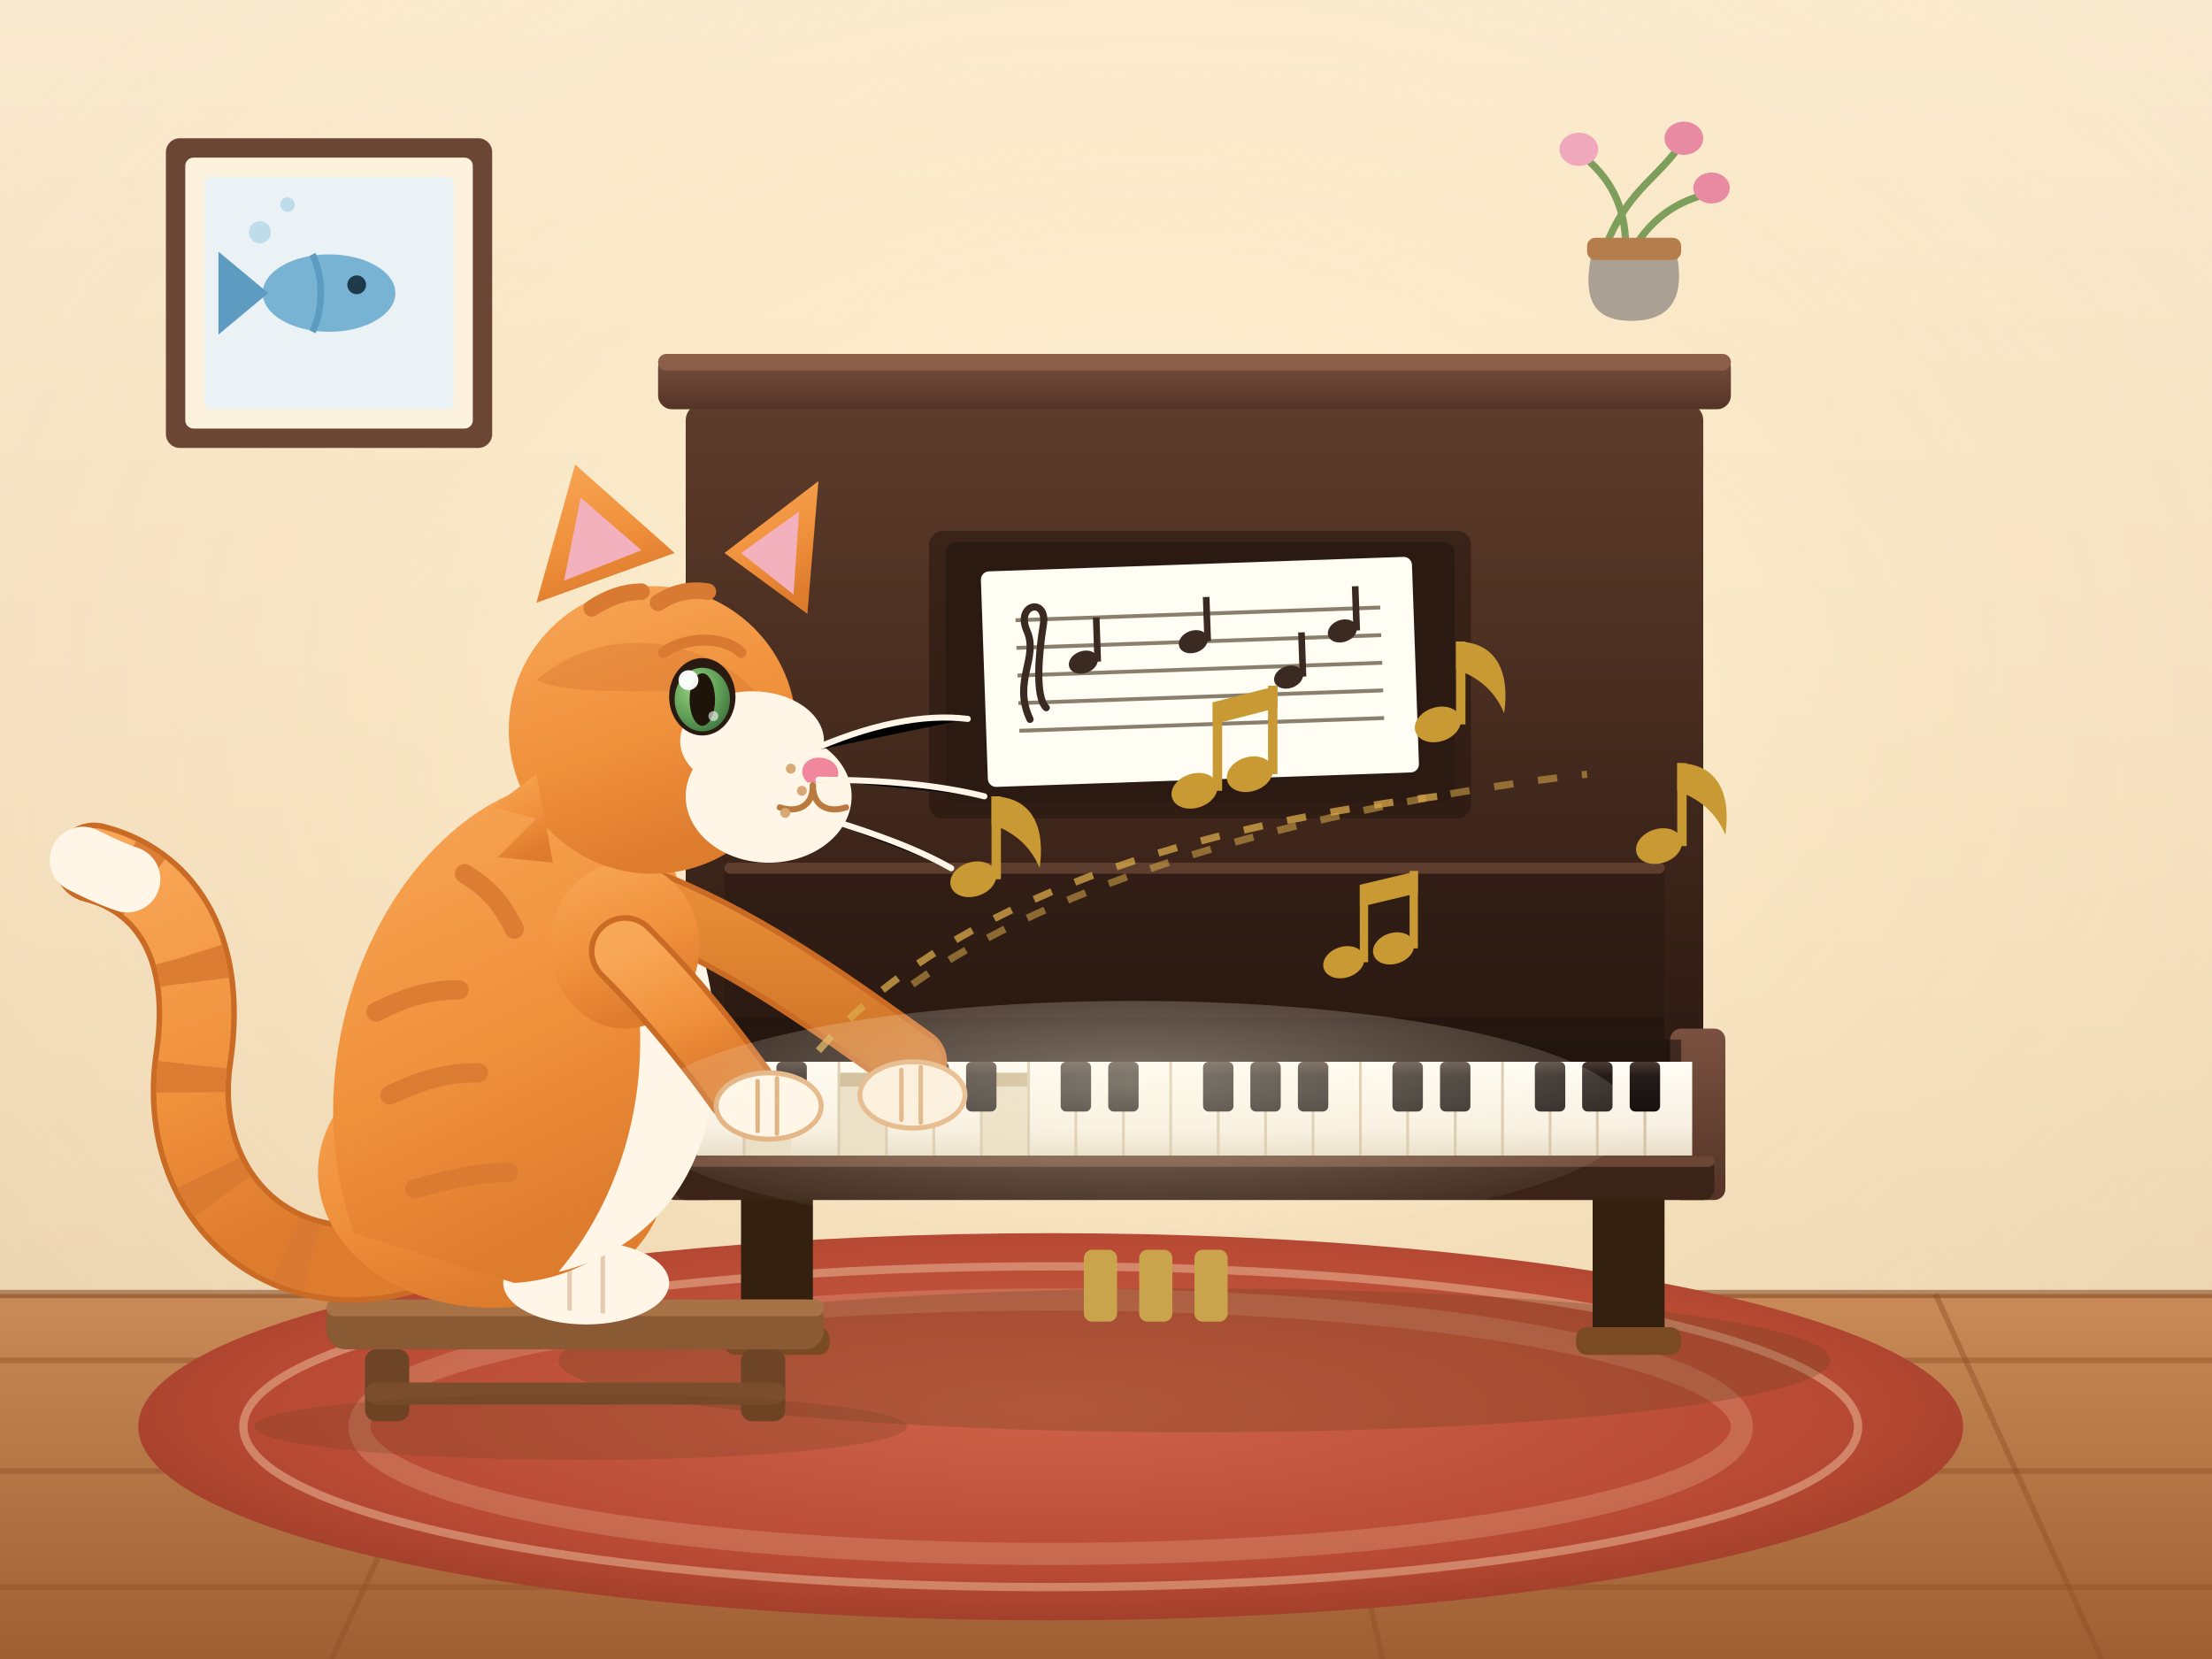
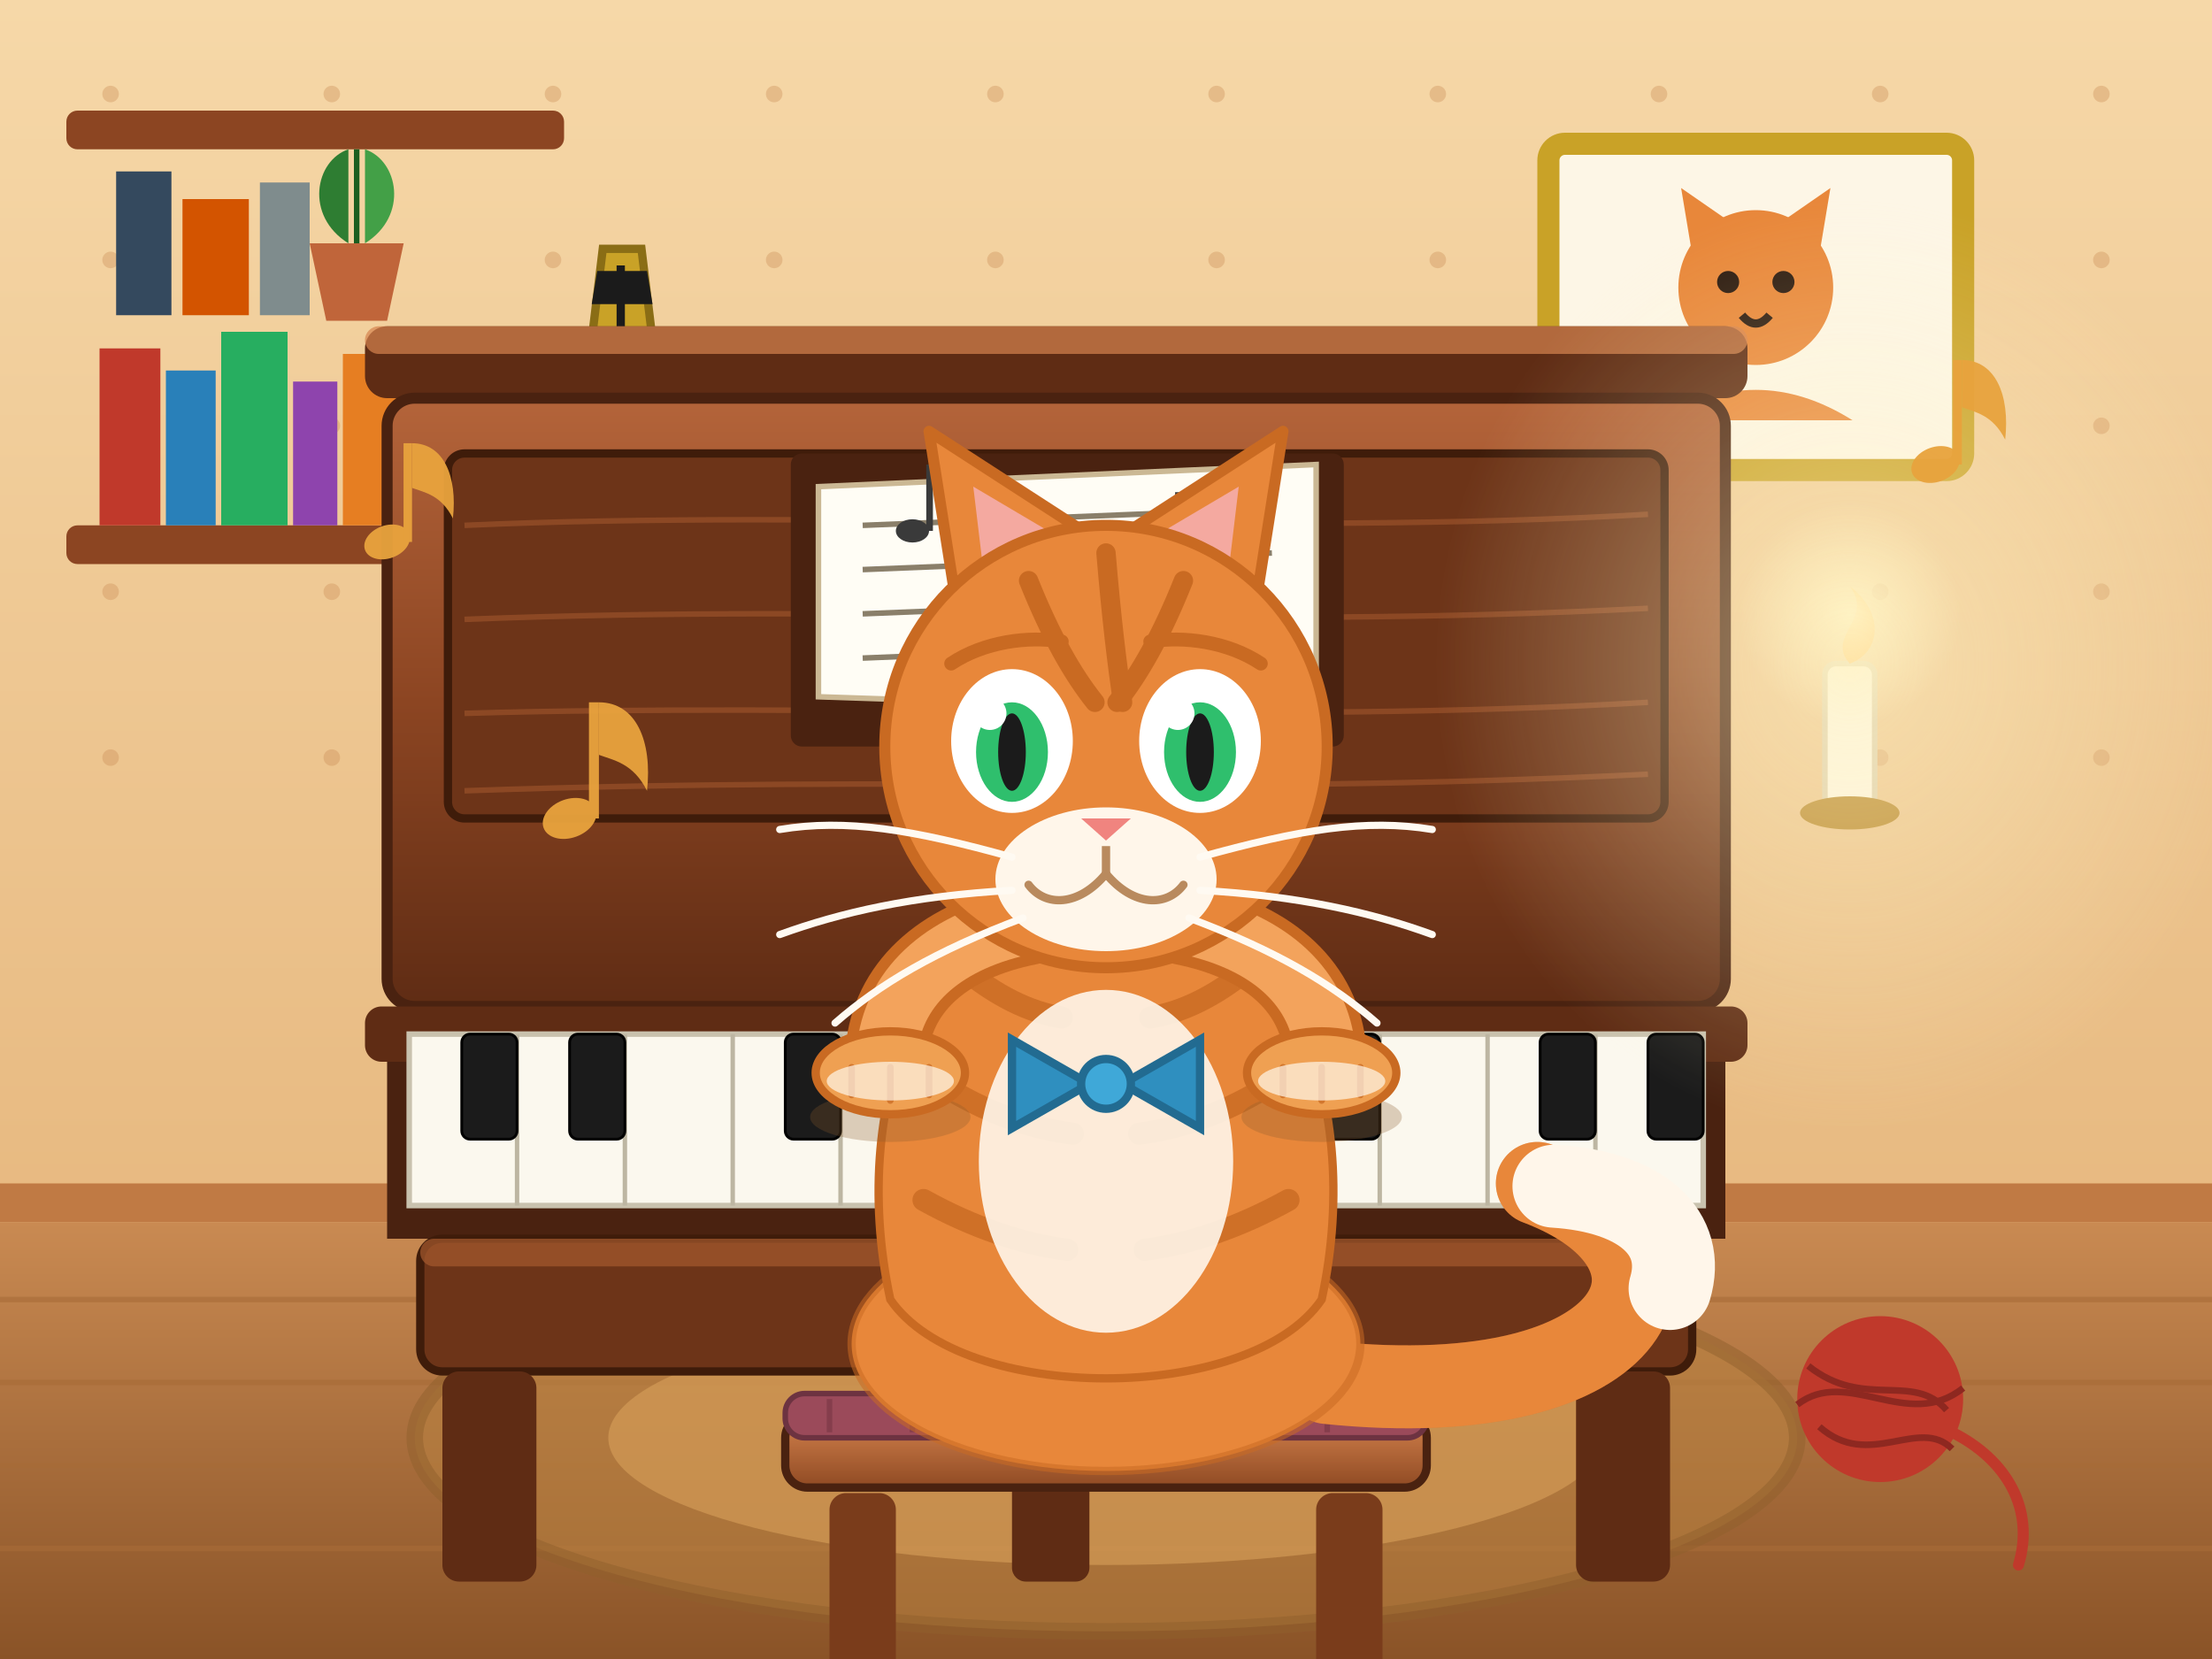
- <svg xmlns="http://www.w3.org/2000/svg" viewBox="0 0 800 600" width="100%" height="100%" role="img" aria-label="A ginger tabby cat playing an upright piano">
+ <svg xmlns="http://www.w3.org/2000/svg" viewBox="0 0 800 600" width="800" height="600" role="img" aria-label="A ginger tabby cat sitting on a bench with both paws on the keys of an upright piano">
  <defs>
-     <linearGradient id="wall" x1="0" y1="0" x2="0" y2="1">
-       <stop offset="0" stop-color="#F9E9CE" />
-       <stop offset="0.55" stop-color="#F2DCBB" />
-       <stop offset="1" stop-color="#E8CFA8" />
-     </linearGradient>
-     <radialGradient id="glow" cx="52%" cy="42%" r="62%">
-       <stop offset="0" stop-color="#FFF6DE" stop-opacity="0.95" />
-       <stop offset="0.55" stop-color="#FFEFC9" stop-opacity="0.35" />
-       <stop offset="1" stop-color="#FFEFC9" stop-opacity="0" />
+     <linearGradient id="c-wall" x1="0" y1="0" x2="0" y2="1">
+       <stop offset="0" stop-color="#f6d8a8" />
+       <stop offset="1" stop-color="#e2ae72" />
+     </linearGradient>
+     <linearGradient id="c-wood" x1="0" y1="0" x2="0" y2="1">
+       <stop offset="0" stop-color="#b4643a" />
+       <stop offset="0.5" stop-color="#8c4522" />
+       <stop offset="1" stop-color="#5f2c14" />
+     </linearGradient>
+     <linearGradient id="c-wood2" x1="0" y1="0" x2="0" y2="1">
+       <stop offset="0" stop-color="#d5834e" />
+       <stop offset="1" stop-color="#8f4a23" />
+     </linearGradient>
+     <linearGradient id="c-floor" x1="0" y1="0" x2="0" y2="1">
+       <stop offset="0" stop-color="#c98a52" />
+       <stop offset="1" stop-color="#8a5327" />
+     </linearGradient>
+     <radialGradient id="c-lamp" cx="50%" cy="50%" r="50%">
+       <stop offset="0" stop-color="#fff3c4" stop-opacity="0.95" />
+       <stop offset="1" stop-color="#fff3c4" stop-opacity="0" />
    </radialGradient>
-     <linearGradient id="floor" x1="0" y1="0" x2="0" y2="1">
-       <stop offset="0" stop-color="#C98B57" />
-       <stop offset="1" stop-color="#A05F33" />
-     </linearGradient>
-     <radialGradient id="rug" cx="50%" cy="45%" r="60%">
-       <stop offset="0" stop-color="#CE6249" />
-       <stop offset="0.72" stop-color="#B84A34" />
-       <stop offset="1" stop-color="#9A3B27" />
-     </radialGradient>
-     <linearGradient id="wood" x1="0" y1="0" x2="0" y2="1">
-       <stop offset="0" stop-color="#5E3C2B" />
-       <stop offset="0.55" stop-color="#43291D" />
-       <stop offset="1" stop-color="#2C1A12" />
-     </linearGradient>
-     <linearGradient id="woodTop" x1="0" y1="0" x2="0" y2="1">
-       <stop offset="0" stop-color="#7A5140" />
-       <stop offset="1" stop-color="#543427" />
-     </linearGradient>
-     <linearGradient id="keyFront" x1="0" y1="0" x2="0" y2="1">
-       <stop offset="0" stop-color="#FFFDF6" />
-       <stop offset="0.7" stop-color="#F7F0E2" />
-       <stop offset="1" stop-color="#E7DCC7" />
-     </linearGradient>
-     <linearGradient id="blackKey" x1="0" y1="0" x2="0" y2="1">
-       <stop offset="0" stop-color="#4B3B33" />
-       <stop offset="0.28" stop-color="#241C19" />
-       <stop offset="1" stop-color="#15100E" />
-     </linearGradient>
-     <linearGradient id="fur" x1="0" y1="0" x2="0.35" y2="1">
-       <stop offset="0" stop-color="#F8A757" />
-       <stop offset="0.6" stop-color="#F0913C" />
-       <stop offset="1" stop-color="#DE7C2E" />
-     </linearGradient>
-     <linearGradient id="furFar" x1="0" y1="0" x2="0" y2="1">
-       <stop offset="0" stop-color="#E68C36" />
-       <stop offset="1" stop-color="#CE7327" />
-     </linearGradient>
-     <radialGradient id="eye" cx="0.35" cy="0.32" r="0.8">
-       <stop offset="0" stop-color="#9AD07F" />
-       <stop offset="0.6" stop-color="#5E9E56" />
-       <stop offset="1" stop-color="#3B6E3C" />
-     </radialGradient>
-     <radialGradient id="light" cx="0.5" cy="0.35" r="0.7">
-       <stop offset="0" stop-color="#FFF7E2" stop-opacity="0.85" />
-       <stop offset="1" stop-color="#FFF7E2" stop-opacity="0" />
-     </radialGradient>
-     <style>
-       .note { animation: drift 4.6s ease-in-out infinite; transform-box: fill-box; }
-       .n1 { animation-delay: 0s; }
-       .n2 { animation-delay: 0.9s; }
-       .n3 { animation-delay: 1.8s; }
-       .n4 { animation-delay: 2.7s; }
-       .n5 { animation-delay: 3.4s; }
-       @keyframes drift {
-         0%   { opacity: 0; transform: translate(0, 22px) scale(0.86); }
-         18%  { opacity: 1; transform: translate(0, 6px) scale(0.98); }
-         70%  { opacity: 0.95; transform: translate(-6px, -40px) scale(1.04); }
-         100% { opacity: 0; transform: translate(-12px, -78px) scale(1.08); }
-       }
-     </style>
  </defs>
-   <rect x="0" y="0" width="800" height="600" fill="url(#wall)" />
-   <rect x="0" y="0" width="800" height="600" fill="url(#glow)" />
-   <rect x="0" y="468" width="800" height="132" fill="url(#floor)" />
-   <g stroke="#8E5127" stroke-opacity="0.45" stroke-width="2">
-     <line x1="0" y1="492" x2="800" y2="492" />
-     <line x1="0" y1="532" x2="800" y2="532" />
-     <line x1="0" y1="574" x2="800" y2="574" />
-     <line x1="180" y1="468" x2="120" y2="600" />
-     <line x1="470" y1="468" x2="500" y2="600" />
-     <line x1="700" y1="468" x2="760" y2="600" />
-   </g>
-   <line x1="0" y1="468" x2="800" y2="468" stroke="#7E4722" stroke-width="3" stroke-opacity="0.55" />
-   <ellipse cx="380" cy="516" rx="330" ry="70" fill="url(#rug)" />
-   <ellipse cx="380" cy="516" rx="292" ry="58" fill="none" stroke="#E9B693" stroke-opacity="0.55" stroke-width="3" />
-   <ellipse cx="380" cy="516" rx="250" ry="46" fill="none" stroke="#E9B693" stroke-opacity="0.28" stroke-width="8" />
-   <g transform="translate(60,50)">
-     <rect x="0" y="0" width="118" height="112" rx="5" fill="#6B4634" />
-     <rect x="7" y="7" width="104" height="98" rx="3" fill="#FBF1DC" />
-     <rect x="14" y="14" width="90" height="84" rx="2" fill="#EAF2F6" />
-     <g transform="translate(59,56)">
-       <ellipse cx="0" cy="0" rx="24" ry="14" fill="#79B3D4" />
-       <path d="M -22 0 L -40 -15 L -40 15 Z" fill="#5D9BC0" />
-       <circle cx="10" cy="-3" r="3.4" fill="#1E3B4C" />
-       <path d="M -6 -14 C -2 -6, -2 6, -6 14" fill="none" stroke="#5D9BC0" stroke-width="2.4" />
-     </g>
-     <circle cx="34" cy="34" r="4" fill="#BEDCEA" />
-     <circle cx="44" cy="24" r="2.6" fill="#BEDCEA" />
-   </g>
-   <ellipse cx="432" cy="492" rx="230" ry="26" fill="#6B3F1E" opacity="0.3" />
-   <g fill="#33200F">
-     <rect x="268" y="430" width="26" height="56" rx="4" />
-     <rect x="576" y="430" width="26" height="56" rx="4" />
-     <rect x="262" y="480" width="38" height="10" rx="4" fill="#7A4A22" />
-     <rect x="570" y="480" width="38" height="10" rx="4" fill="#7A4A22" />
-   </g>
-   <g fill="#C9A44C">
-     <rect x="392" y="452" width="12" height="26" rx="3" />
-     <rect x="412" y="452" width="12" height="26" rx="3" />
-     <rect x="432" y="452" width="12" height="26" rx="3" />
-   </g>
-   <rect x="248" y="146" width="368" height="238" rx="6" fill="url(#wood)" />
-   <rect x="238" y="128" width="388" height="20" rx="5" fill="url(#woodTop)" />
-   <rect x="238" y="128" width="388" height="6" rx="3" fill="#8C5F49" />
-   <g fill="url(#woodTop)">
-     <rect x="240" y="372" width="20" height="62" rx="4" />
-     <rect x="604" y="372" width="20" height="62" rx="4" />
-   </g>
-   <rect x="262" y="312" width="340" height="58" rx="4" fill="#26160F" opacity="0.45" />
-   <rect x="262" y="312" width="340" height="4" rx="2" fill="#7A5140" opacity="0.6" />
-   <rect x="262" y="368" width="340" height="8" fill="#1C110B" opacity="0.5" />
+   <rect width="800" height="600" fill="url(#c-wall)" />
+   <g fill="#c98a52" opacity="0.35">
+     <g id="c-dots">
+       <circle cx="40" cy="34" r="3" />
+       <circle cx="120" cy="34" r="3" />
+       <circle cx="200" cy="34" r="3" />
+       <circle cx="280" cy="34" r="3" />
+       <circle cx="360" cy="34" r="3" />
+       <circle cx="440" cy="34" r="3" />
+       <circle cx="520" cy="34" r="3" />
+       <circle cx="600" cy="34" r="3" />
+       <circle cx="680" cy="34" r="3" />
+       <circle cx="760" cy="34" r="3" />
+     </g>
+     <use href="#c-dots" y="60" />
+     <use href="#c-dots" y="120" />
+     <use href="#c-dots" y="180" />
+     <use href="#c-dots" y="240" />
+   </g>
+   <rect y="428" width="800" height="14" fill="#c07a44" />
+   <rect y="442" width="800" height="158" fill="url(#c-floor)" />
+   <g stroke="#a76a37" stroke-width="2" opacity="0.6">
+     <path d="M 0 470 H 800 M 0 500 H 800 M 0 530 H 800 M 0 560 H 800" />
+   </g>
+   <ellipse cx="400" cy="520" rx="250" ry="70" fill="#b8813f" opacity="0.55" />
+   <ellipse cx="400" cy="520" rx="250" ry="70" fill="none" stroke="#8f5f2c" stroke-width="6" opacity="0.5" />
+   <ellipse cx="400" cy="520" rx="180" ry="46" fill="#d8a05a" opacity="0.6" />
+   <g transform="translate(560,52)">
+     <rect width="150" height="118" rx="6" fill="#fdf6e6" stroke="#c9a227" stroke-width="8" />
+     <circle cx="75" cy="52" r="28" fill="#e8873a" />
+     <path d="M 52 40 L 48 16 L 74 34 Z" fill="#e8873a" />
+     <path d="M 98 40 L 102 16 L 76 34 Z" fill="#e8873a" />
+     <circle cx="65" cy="50" r="4" fill="#2b1a0f" />
+     <circle cx="85" cy="50" r="4" fill="#2b1a0f" />
+     <path d="M 70 62 Q 75 68 80 62" stroke="#2b1a0f" stroke-width="3" fill="none" />
+     <path d="M 40 100 Q 75 78 110 100 Z" fill="#e8873a" />
+   </g>
+   <g transform="translate(24,40)">
+     <rect width="180" height="14" rx="4" fill="#8c4522" />
+     <rect y="150" width="180" height="14" rx="4" fill="#8c4522" />
+     <g>
+       <rect x="12" y="86" width="22" height="64" fill="#c0392b" />
+       <rect x="36" y="94" width="18" height="56" fill="#2980b9" />
+       <rect x="56" y="80" width="24" height="70" fill="#27ae60" />
+       <rect x="82" y="98" width="16" height="52" fill="#8e44ad" />
+       <rect x="100" y="88" width="22" height="62" fill="#e67e22" />
+       <rect x="124" y="100" width="18" height="50" fill="#16a085" />
+       <rect x="144" y="90" width="20" height="60" fill="#c9a227" />
+     </g>
+     <g>
+       <rect x="18" y="22" width="20" height="52" fill="#34495e" />
+       <rect x="42" y="32" width="24" height="42" fill="#d35400" />
+       <rect x="70" y="26" width="18" height="48" fill="#7f8c8d" />
+     </g>
+     <g transform="translate(96,14)">
+       <path d="M 6 34 C -10 24 -6 4 6 0 C 6 12 6 22 6 34 Z" fill="#2e7d32" />
+       <path d="M 12 34 C 28 24 24 4 12 0 C 12 12 12 22 12 34 Z" fill="#43a047" />
+       <path d="M 9 36 C 9 20 9 12 9 0" stroke="#1b5e20" stroke-width="2" fill="none" />
+       <path d="M -8 34 L 26 34 L 20 62 L -2 62 Z" fill="#c0653a" />
+     </g>
+     <g transform="translate(178,50)">
+       <path d="M 8 66 L 38 66 L 30 0 L 16 0 Z" fill="#c9a227" stroke="#8a6d15" stroke-width="3" />
+       <path d="M 12 20 L 34 20 L 32 8 L 14 8 Z" fill="#1b1b1b" />
+       <rect x="21" y="6" width="3" height="52" fill="#1b1b1b" />
+       <circle cx="23" cy="46" r="5" fill="#e74c3c" />
+     </g>
+   </g>
+   <g id="c-piano">
+     <rect x="132" y="118" width="500" height="26" rx="8" fill="#5f2c14" />
+     <rect x="132" y="118" width="500" height="10" rx="5" fill="#d5834e" opacity="0.7" />
+     <rect x="140" y="144" width="484" height="220" rx="10" fill="url(#c-wood)" stroke="#4a2210" stroke-width="4" />
+     <rect x="162" y="164" width="440" height="132" rx="6" fill="#6d3418" />
+     <rect x="162" y="164" width="440" height="132" rx="6" fill="none" stroke="#3f1c0a" stroke-width="3" />
+     <g stroke="#a55a2e" stroke-width="2" fill="none" opacity="0.55">
+       <path d="M 168 190 C 300 184 460 194 596 186" />
+       <path d="M 168 224 C 320 218 440 228 596 220" />
+       <path d="M 168 258 C 300 254 460 262 596 254" />
+       <path d="M 168 286 C 340 280 430 288 596 280" />
+     </g>
+     <rect x="286" y="164" width="200" height="106" rx="4" fill="#4a2210" />
+     <path d="M 296 176 L 476 168 L 476 258 L 296 252 Z" fill="#fffdf5" stroke="#cbb894" stroke-width="2" />
+     <g stroke="#8a7f6a" stroke-width="2">
+       <path d="M 312 190 L 460 184" />
+       <path d="M 312 206 L 460 200" />
+       <path d="M 312 222 L 460 216" />
+       <path d="M 312 238 L 460 232" />
+     </g>
+     <g fill="#3a3a3a">
+       <ellipse cx="330" cy="192" rx="6" ry="4.2" />
+       <rect x="335" y="168" width="2.4" height="24" />
+       <ellipse cx="368" cy="208" rx="6" ry="4.2" />
+       <rect x="373" y="184" width="2.4" height="24" />
+       <ellipse cx="420" cy="202" rx="6" ry="4.2" />
+       <rect x="425" y="178" width="2.4" height="24" />
+       <ellipse cx="446" cy="240" rx="6" ry="4.2" />
+       <rect x="451" y="216" width="2.4" height="24" />
+     </g>
+     <g transform="translate(660,220)">
+       <rect x="0" y="20" width="18" height="52" rx="4" fill="#fdf6e3" stroke="#ddcfae" stroke-width="2" />
+       <path d="M 9 20 C 0 10 18 4 9 -8 C 22 2 20 16 9 20 Z" fill="#ffb347">
+         <animate attributeName="opacity" values="1;0.72;1;0.86;1" dur="2.4s" repeatCount="indefinite" />
+       </path>
+       <circle cx="9" cy="2" r="40" fill="url(#c-lamp)" />
+       <ellipse cx="9" cy="74" rx="18" ry="6" fill="#b8862b" />
+     </g>
+     <rect x="132" y="364" width="500" height="20" rx="6" fill="#5f2c14" />
+     <rect x="140" y="384" width="484" height="64" fill="#4a2210" />
+     <g>
+       <rect x="148" y="374" width="468" height="62" fill="#fbf8ee" stroke="#c9c2ae" stroke-width="2" />
+       <g stroke="#bdb6a2" stroke-width="1.6">
+         <path d="M 187 374 V 436 M 226 374 V 436 M 265 374 V 436 M 304 374 V 436                  M 343 374 V 436 M 382 374 V 436 M 421 374 V 436 M 460 374 V 436                  M 499 374 V 436 M 538 374 V 436 M 577 374 V 436" />
+       </g>
+       <g fill="#1b1b1b" stroke="#000" stroke-width="1">
+         <rect x="167" y="374" width="20" height="38" rx="3" />
+         <rect x="206" y="374" width="20" height="38" rx="3" />
+         <rect x="284" y="374" width="20" height="38" rx="3" />
+         <rect x="323" y="374" width="20" height="38" rx="3" />
+         <rect x="362" y="374" width="20" height="38" rx="3" />
+         <rect x="440" y="374" width="20" height="38" rx="3" />
+         <rect x="479" y="374" width="20" height="38" rx="3" />
+         <rect x="557" y="374" width="20" height="38" rx="3" />
+         <rect x="596" y="374" width="20" height="38" rx="3" />
+       </g>
+     </g>
+     <rect x="152" y="448" width="460" height="48" rx="8" fill="#6d3418" stroke="#3f1c0a" stroke-width="3" />
+     <rect x="152" y="448" width="460" height="10" rx="5" fill="#a55a2e" opacity="0.7" />
+     <g fill="#c9a227" stroke="#8a6d15" stroke-width="2">
+       <rect x="352" y="480" width="30" height="42" rx="8" />
+       <rect x="400" y="480" width="30" height="42" rx="8" />
+       <rect x="448" y="480" width="30" height="42" rx="8" />
+     </g>
+     <rect x="160" y="496" width="34" height="76" rx="6" fill="#5f2c14" />
+     <rect x="570" y="496" width="34" height="76" rx="6" fill="#5f2c14" />
+     <rect x="366" y="522" width="28" height="50" rx="5" fill="#5f2c14" />
+   </g>
  <g>
-     <rect x="336" y="192" width="196" height="104" rx="5" fill="#1F120C" opacity="0.5" />
-     <rect x="342" y="196" width="184" height="94" rx="4" fill="#2B1A12" />
-     <g transform="rotate(-2 434 244)">
-       <rect x="356" y="204" width="156" height="78" rx="3" fill="#FFFDF4" />
-       <g stroke="#8A7F6C" stroke-width="1.4">
-         <line x1="368" y1="222" x2="500" y2="222" />
-         <line x1="368" y1="232" x2="500" y2="232" />
-         <line x1="368" y1="242" x2="500" y2="242" />
-         <line x1="368" y1="252" x2="500" y2="252" />
-         <line x1="368" y1="262" x2="500" y2="262" />
-       </g>
-       <g fill="#3A2A22">
-         <ellipse cx="392" cy="238" rx="5.4" ry="4" transform="rotate(-18 392 238)" />
-         <rect x="396" y="222" width="2.4" height="16" />
-         <ellipse cx="432" cy="232" rx="5.4" ry="4" transform="rotate(-18 432 232)" />
-         <rect x="436" y="216" width="2.4" height="16" />
-         <ellipse cx="466" cy="246" rx="5.4" ry="4" transform="rotate(-18 466 246)" />
-         <rect x="470" y="230" width="2.4" height="16" />
-         <ellipse cx="486" cy="230" rx="5.4" ry="4" transform="rotate(-18 486 230)" />
-         <rect x="490" y="214" width="2.4" height="16" />
-       </g>
-       <path d="M 372 258 C 366 244, 376 236, 372 226 C 368 216, 380 214, 378 224 C 376 234, 374 250, 378 254" fill="none" stroke="#3A2A22" stroke-width="2.6" stroke-linecap="round" />
-     </g>
-   </g>
-   <rect x="256" y="376" width="352" height="10" fill="#1D110B" opacity="0.6" />
-   <rect x="252" y="384" width="360" height="34" fill="url(#keyFront)" />
+     <rect x="300" y="540" width="24" height="66" rx="6" fill="#7a3c1b" />
+     <rect x="476" y="540" width="24" height="66" rx="6" fill="#7a3c1b" />
+     <rect x="284" y="512" width="232" height="26" rx="8" fill="url(#c-wood2)" stroke="#4a2210" stroke-width="3" />
+     <rect x="284" y="504" width="232" height="16" rx="7" fill="#9b4a5a" stroke="#6d3341" stroke-width="2" />
+     <g stroke="#7f3a48" stroke-width="2" opacity="0.8">
+       <path d="M 300 506 V 518 M 330 506 V 518 M 360 506 V 518 M 390 506 V 518                M 420 506 V 518 M 450 506 V 518 M 480 506 V 518" />
+     </g>
+   </g>
+   <g id="c-cat">
+     <path d="M 480 500 C 596 512 620 452 556 428" fill="none" stroke="#c96a22" stroke-width="30" stroke-linecap="round" opacity="0.35" />
+     <path d="M 480 500 C 596 512 620 452 556 428" fill="none" stroke="#e8873a" stroke-width="30" stroke-linecap="round" />
+     <path d="M 604 466 C 610 446 594 431 562 429" fill="none" stroke="#fff6ea" stroke-width="30" stroke-linecap="round" />
+     <ellipse cx="400" cy="486" rx="92" ry="46" fill="#e8873a" />
+     <ellipse cx="400" cy="486" rx="92" ry="46" fill="none" stroke="#c96a22" stroke-width="3" opacity="0.55" />
+     <path d="M 322 470 C 306 396 336 322 400 316 C 464 322 494 396 478 470 C 452 508 348 508 322 470 Z" fill="#e8873a" stroke="#c96a22" stroke-width="3" />
+     <g stroke="#c96a22" stroke-width="8" stroke-linecap="round" fill="none" opacity="0.8">
+       <path d="M 348 350 C 360 360 372 366 384 368" />
+       <path d="M 452 350 C 440 360 428 366 416 368" />
+       <path d="M 340 392 C 356 402 372 408 388 410" />
+       <path d="M 460 392 C 444 402 428 408 412 410" />
+       <path d="M 334 434 C 352 444 370 450 386 452" />
+       <path d="M 466 434 C 448 444 430 450 414 452" />
+     </g>
+     <ellipse cx="400" cy="420" rx="46" ry="62" fill="#fff6ea" opacity="0.9" />
+     <g stroke-linecap="round" fill="none">
+       <path d="M 372 334 C 342 340 324 356 321 378" stroke="#c96a22" stroke-width="30" />
+       <path d="M 428 334 C 458 340 476 356 479 378" stroke="#c96a22" stroke-width="30" />
+       <path d="M 372 334 C 342 340 324 356 321 378" stroke="#f3a35c" stroke-width="22" />
+       <path d="M 428 334 C 458 340 476 356 479 378" stroke="#f3a35c" stroke-width="22" />
+     </g>
+     <g>
+       <path d="M 348 232 L 336 156 L 404 200 Z" fill="#e8873a" stroke="#c96a22" stroke-width="4" stroke-linejoin="round" />
+       <path d="M 358 226 L 352 176 L 396 202 Z" fill="#f4a9a0" />
+       <path d="M 452 232 L 464 156 L 396 200 Z" fill="#e8873a" stroke="#c96a22" stroke-width="4" stroke-linejoin="round" />
+       <path d="M 442 226 L 448 176 L 404 202 Z" fill="#f4a9a0" />
+       <circle cx="400" cy="270" r="80" fill="#e8873a" stroke="#c96a22" stroke-width="4" />
+       <g stroke="#c96a22" stroke-width="7" stroke-linecap="round" fill="none">
+         <path d="M 372 210 C 380 230 388 244 396 254" />
+         <path d="M 400 200 C 402 224 404 240 406 254" />
+         <path d="M 428 210 C 420 230 412 244 404 254" />
+       </g>
+       <g>
+         <ellipse cx="366" cy="268" rx="22" ry="26" fill="#fff" />
+         <ellipse cx="434" cy="268" rx="22" ry="26" fill="#fff" />
+         <ellipse cx="366" cy="272" rx="13" ry="18" fill="#2fbf6d" />
+         <ellipse cx="434" cy="272" rx="13" ry="18" fill="#2fbf6d" />
+         <ellipse cx="366" cy="272" rx="5" ry="14" fill="#1b1b1b" />
+         <ellipse cx="434" cy="272" rx="5" ry="14" fill="#1b1b1b" />
+         <circle cx="358" cy="258" r="6" fill="#fff" />
+         <circle cx="426" cy="258" r="6" fill="#fff" />
+         <path d="M 344 240 C 356 232 372 230 384 232" stroke="#c96a22" stroke-width="5" fill="none" stroke-linecap="round" />
+         <path d="M 456 240 C 444 232 428 230 416 232" stroke="#c96a22" stroke-width="5" fill="none" stroke-linecap="round" />
+       </g>
+       <ellipse cx="400" cy="318" rx="40" ry="26" fill="#fff6ea" />
+       <path d="M 400 304 l 9 -8 l -18 0 z" fill="#f0847f" />
+       <path d="M 400 306 V 316" stroke="#b98a5e" stroke-width="3" />
+       <path d="M 400 316 C 390 328 378 328 372 320" stroke="#b98a5e" stroke-width="3" fill="none" stroke-linecap="round" />
+       <path d="M 400 316 C 410 328 422 328 428 320" stroke="#b98a5e" stroke-width="3" fill="none" stroke-linecap="round" />
+       <g stroke="#fffaf2" stroke-width="2.6" stroke-linecap="round" fill="none">
+         <path d="M 366 310 C 330 300 306 296 282 300" />
+         <path d="M 366 322 C 330 324 304 330 282 338" />
+         <path d="M 370 332 C 338 344 318 356 302 370" />
+         <path d="M 434 310 C 470 300 494 296 518 300" />
+         <path d="M 434 322 C 470 324 496 330 518 338" />
+         <path d="M 430 332 C 462 344 482 356 498 370" />
+       </g>
+     </g>
+     <g transform="translate(400,392)">
+       <path d="M -6 0 L -34 -16 L -34 16 Z" fill="#2f8fbf" stroke="#226b91" stroke-width="3" />
+       <path d="M 6 0 L 34 -16 L 34 16 Z" fill="#2f8fbf" stroke="#226b91" stroke-width="3" />
+       <circle r="9" fill="#3fa8d8" stroke="#226b91" stroke-width="3" />
+     </g>
+     <g>
+       <ellipse cx="322" cy="404" rx="29" ry="9" fill="#8a5a2b" opacity="0.28" />
+       <ellipse cx="478" cy="404" rx="29" ry="9" fill="#8a5a2b" opacity="0.28" />
+       <ellipse cx="322" cy="388" rx="27" ry="15" fill="#efa052" stroke="#c96a22" stroke-width="3" />
+       <g stroke="#c96a22" stroke-width="2.4" stroke-linecap="round" opacity="0.75">
+         <path d="M 308 386 V 396 M 322 386 V 398 M 336 386 V 396" />
+       </g>
+       <ellipse cx="322" cy="391" rx="23" ry="7" fill="#fff6ea" opacity="0.7" />
+       <ellipse cx="478" cy="388" rx="27" ry="15" fill="#efa052" stroke="#c96a22" stroke-width="3" />
+       <g stroke="#c96a22" stroke-width="2.4" stroke-linecap="round" opacity="0.75">
+         <path d="M 464 386 V 396 M 478 386 V 398 M 492 386 V 396" />
+       </g>
+       <ellipse cx="478" cy="391" rx="23" ry="7" fill="#fff6ea" opacity="0.7" />
+     </g>
+   </g>
+   <g transform="translate(680,506)">
+     <circle r="30" fill="#c0392b" />
+     <g stroke="#8e2820" stroke-width="2.4" fill="none">
+       <path d="M -26 -12 C -6 4 12 -10 24 4" />
+       <path d="M -22 10 C -4 26 14 6 26 18" />
+       <path d="M -30 2 C -12 -12 10 12 30 -4" />
+     </g>
+     <path d="M 26 12 C 46 22 56 40 50 60" stroke="#c0392b" stroke-width="4" fill="none" stroke-linecap="round" />
+   </g>
+   <ellipse cx="669" cy="240" rx="150" ry="170" fill="url(#c-lamp)" opacity="0.55" pointer-events="none" />
  <g>
-     <rect x="269.1" y="388" width="17.1" height="30" fill="#E7DBBF" />
-     <rect x="303.4" y="388" width="17.1" height="30" fill="#E7DBBF" />
-     <rect x="354.9" y="388" width="17.1" height="30" fill="#E7DBBF" />
-     <rect x="269.1" y="388" width="17.1" height="5" fill="#BFA87F" opacity="0.85" />
-     <rect x="303.4" y="388" width="17.1" height="5" fill="#BFA87F" opacity="0.85" />
-     <rect x="354.9" y="388" width="17.1" height="5" fill="#BFA87F" opacity="0.85" />
-   </g>
-   <g stroke="#D5C4A6" stroke-width="1">
-     <line x1="269.1" y1="384" x2="269.1" y2="418" />
-     <line x1="303.4" y1="384" x2="303.4" y2="418" />
-     <line x1="320.6" y1="384" x2="320.6" y2="418" />
-     <line x1="337.7" y1="384" x2="337.7" y2="418" />
-     <line x1="354.9" y1="384" x2="354.9" y2="418" />
-     <line x1="372" y1="384" x2="372" y2="418" />
-     <line x1="389.1" y1="384" x2="389.1" y2="418" />
-     <line x1="406.3" y1="384" x2="406.3" y2="418" />
-     <line x1="423.4" y1="384" x2="423.4" y2="418" />
-     <line x1="440.6" y1="384" x2="440.6" y2="418" />
-     <line x1="457.7" y1="384" x2="457.7" y2="418" />
-     <line x1="474.9" y1="384" x2="474.9" y2="418" />
-     <line x1="492" y1="384" x2="492" y2="418" />
-     <line x1="509.1" y1="384" x2="509.1" y2="418" />
-     <line x1="526.3" y1="384" x2="526.3" y2="418" />
-     <line x1="543.4" y1="384" x2="543.4" y2="418" />
-     <line x1="560.6" y1="384" x2="560.6" y2="418" />
-     <line x1="577.7" y1="384" x2="577.7" y2="418" />
-     <line x1="594.9" y1="384" x2="594.9" y2="418" />
-   </g>
-   <g fill="url(#blackKey)">
-     <rect x="263.6" y="384" width="11" height="18" rx="2" />
-     <rect x="280.8" y="384" width="11" height="18" rx="2" />
-     <rect x="315.1" y="384" width="11" height="18" rx="2" />
-     <rect x="332.2" y="384" width="11" height="18" rx="2" />
-     <rect x="349.4" y="384" width="11" height="18" rx="2" />
-     <rect x="383.6" y="384" width="11" height="18" rx="2" />
-     <rect x="400.8" y="384" width="11" height="18" rx="2" />
-     <rect x="435.1" y="384" width="11" height="18" rx="2" />
-     <rect x="452.2" y="384" width="11" height="18" rx="2" />
-     <rect x="469.4" y="384" width="11" height="18" rx="2" />
-     <rect x="503.6" y="384" width="11" height="18" rx="2" />
-     <rect x="520.8" y="384" width="11" height="18" rx="2" />
-     <rect x="555.1" y="384" width="11" height="18" rx="2" />
-     <rect x="572.2" y="384" width="11" height="18" rx="2" />
-     <rect x="589.4" y="384" width="11" height="18" rx="2" />
-   </g>
-   <rect x="244" y="418" width="376" height="16" rx="4" fill="#3A2418" />
-   <rect x="244" y="418" width="376" height="4" rx="2" fill="#6B4634" />
-   <g transform="translate(566,86)">
-     <path d="M 16 0 C 24 -18, 34 -22, 42 -34" fill="none" stroke="#7E9E5C" stroke-width="2.6" stroke-linecap="round" />
-     <path d="M 22 4 C 22 -12, 16 -22, 6 -30" fill="none" stroke="#7E9E5C" stroke-width="2.6" stroke-linecap="round" />
-     <path d="M 26 2 C 34 -10, 44 -14, 52 -16" fill="none" stroke="#7E9E5C" stroke-width="2.6" stroke-linecap="round" />
-     <ellipse cx="43" cy="-36" rx="7" ry="6" fill="#E88AA2" />
-     <ellipse cx="5" cy="-32" rx="7" ry="6" fill="#F0A9BC" />
-     <ellipse cx="53" cy="-18" rx="6.6" ry="5.6" fill="#E88AA2" />
-     <path d="M 10 4 C 6 22, 10 30, 24 30 C 38 30, 44 22, 40 4 Z" fill="#C98B57" />
-     <path d="M 10 4 C 6 22, 10 30, 24 30 C 38 30, 44 22, 40 4 Z" fill="#8FB0C4" opacity="0.55" />
-     <rect x="8" y="0" width="34" height="8" rx="3" fill="#B57C4C" />
-   </g>
-   <g>
-     <rect x="118" y="470" width="180" height="18" rx="7" fill="#8A5A35" />
-     <rect x="118" y="470" width="180" height="6" rx="3" fill="#A67246" />
-     <rect x="132" y="488" width="16" height="26" rx="4" fill="#6E4426" />
-     <rect x="268" y="488" width="16" height="26" rx="4" fill="#6E4426" />
-     <rect x="132" y="500" width="152" height="8" rx="4" fill="#7A4E2C" />
-     <ellipse cx="210" cy="516" rx="118" ry="12" fill="#6B3F1E" opacity="0.25" />
-   </g>
-   <g id="cat">
-     <g>
-       <path d="M 152 452 C 104 470, 62 434, 70 382 C 76 340, 58 318, 34 312" fill="none" stroke="#C96A25" stroke-width="29" stroke-linecap="round" />
-       <path d="M 152 452 C 104 470, 62 434, 70 382 C 76 340, 58 318, 34 312" fill="none" stroke="url(#fur)" stroke-width="25" stroke-linecap="round" />
-       <path d="M 152 452 C 104 470, 62 434, 70 382 C 76 340, 58 318, 34 312" fill="none" stroke="#D97A32" stroke-width="25" stroke-linecap="butt" stroke-dasharray="10 30" opacity="0.9" />
-       <path d="M 46 318 C 40 316, 34 313, 30 311" fill="none" stroke="#FFF6E8" stroke-width="24" stroke-linecap="round" />
-       <animateTransform attributeName="transform" type="rotate" values="-3 150 452; 3 150 452; -3 150 452" keyTimes="0; 0.5; 1" dur="3.6s" repeatCount="indefinite" calcMode="spline" keySplines="0.4 0 0.6 1; 0.4 0 0.6 1" />
-     </g>
-     <ellipse cx="178" cy="424" rx="63" ry="49" fill="url(#fur)" />
-     <ellipse cx="212" cy="464" rx="30" ry="15" fill="#FFF6E8" />
-     <g stroke="#E6CBB0" stroke-width="1.6">
-       <line x1="206" y1="454" x2="206" y2="474" />
-       <line x1="218" y1="453" x2="218" y2="475" />
-     </g>
-     <path d="M 128 446 C 110 396, 126 338, 158 306 C 184 280, 216 274, 234 296 C 252 318, 252 362, 248 398 C 244 436, 220 462, 186 464 Z" fill="url(#fur)" />
-     <g fill="none" stroke="#D97A32" stroke-width="7" stroke-linecap="round" opacity="0.9">
-       <path d="M 136 366 C 148 360, 156 358, 166 358" />
-       <path d="M 141 396 C 154 390, 162 388, 173 388" />
-       <path d="M 168 316 C 178 322, 182 328, 186 336" />
-       <path d="M 150 430 C 164 426, 174 424, 184 424" />
-     </g>
-     <path d="M 226 306 C 254 322, 264 366, 256 404 C 250 434, 228 454, 202 460 C 224 434, 236 396, 230 356 C 227 336, 226 320, 226 306 Z" fill="#FFF6E8" />
-     <path d="M 238 328 C 272 342, 302 364, 330 384" fill="none" stroke="#C96A25" stroke-width="25" stroke-linecap="round" />
-     <path d="M 238 328 C 272 342, 302 364, 330 384" fill="none" stroke="url(#furFar)" stroke-width="21" stroke-linecap="round" />
-     <ellipse cx="330" cy="396" rx="19" ry="12" fill="#FBEEDC" stroke="#DFA974" stroke-width="1.8" />
-     <g stroke="#D9A46F" stroke-width="1.6" stroke-linecap="round">
-       <line x1="326" y1="387" x2="326" y2="405" />
-       <line x1="333" y1="386" x2="333" y2="406" />
-     </g>
-     <ellipse cx="226" cy="342" rx="27" ry="30" fill="url(#fur)" />
-     <path d="M 226 344 C 244 362, 258 380, 268 394" fill="none" stroke="#C96A25" stroke-width="26" stroke-linecap="round" />
-     <path d="M 226 344 C 244 362, 258 380, 268 394" fill="none" stroke="url(#fur)" stroke-width="22" stroke-linecap="round" />
-     <ellipse cx="278" cy="400" rx="19" ry="12" fill="#FFF6E8" stroke="#DFA974" stroke-width="1.8" />
-     <g stroke="#D9A46F" stroke-width="1.6" stroke-linecap="round">
-       <line x1="274" y1="391" x2="274" y2="409" />
-       <line x1="281" y1="390" x2="281" y2="410" />
-     </g>
-     <path d="M 194 218 L 208 168 L 244 200 Z" fill="url(#fur)" />
-     <path d="M 204 210 L 210 180 L 232 199 Z" fill="#F3B0BD" />
-     <path d="M 262 200 L 296 174 L 292 222 Z" fill="url(#fur)" />
-     <path d="M 268 200 L 289 185 L 287 215 Z" fill="#F3B0BD" />
-     <circle cx="236" cy="264" r="52" fill="url(#fur)" />
-     <path d="M 194 246 C 208 234, 226 230, 244 234 C 262 238, 274 248, 280 260 C 268 254, 252 250, 236 250 C 218 250, 202 250, 194 246 Z" fill="#D97A32" opacity="0.45" />
-     <g fill="none" stroke="#D97A32" stroke-width="6" stroke-linecap="round">
-       <path d="M 214 220 C 220 216, 226 214, 232 214" />
-       <path d="M 238 218 C 244 214, 250 213, 256 214" />
-     </g>
-     <path d="M 194 280 L 178 292 L 194 296 L 180 310 L 200 312 Z" fill="url(#fur)" />
-     <ellipse cx="278" cy="288" rx="30" ry="24" fill="#FFF6E8" />
-     <ellipse cx="272" cy="268" rx="26" ry="18" fill="#FFF6E8" />
-     <path d="M 296 274 C 302 274, 305 279, 302 283 L 292 283 C 288 279, 291 274, 296 274 Z" fill="#F1879C" />
-     <path d="M 294 284 C 294 292, 288 294, 282 292" fill="none" stroke="#B9793F" stroke-width="2.2" stroke-linecap="round" />
-     <path d="M 294 284 C 294 292, 300 294, 306 292" fill="none" stroke="#B9793F" stroke-width="2.2" stroke-linecap="round" />
-     <g fill="#D8A876">
-       <circle cx="286" cy="278" r="1.8" />
-       <circle cx="290" cy="286" r="1.8" />
-       <circle cx="284" cy="294" r="1.8" />
-     </g>
-     <g stroke="#FFF6E8" stroke-width="2.2" stroke-linecap="round">
-       <path d="M 292 272 C 314 262, 334 258, 350 260" />
-       <path d="M 296 282 C 320 282, 340 284, 356 288" />
-       <path d="M 292 294 C 312 300, 330 306, 344 314" />
-     </g>
-     <ellipse cx="254" cy="252" rx="12" ry="14" fill="#2A1B12" />
-     <ellipse cx="254" cy="253" rx="10" ry="11.5" fill="url(#eye)" />
-     <ellipse cx="254" cy="253" rx="4.6" ry="9.5" fill="#1E1409" />
-     <circle cx="249" cy="246" r="3.6" fill="#FFFFFF" opacity="0.95" />
-     <circle cx="258" cy="259" r="1.8" fill="#FFFFFF" opacity="0.6" />
-     <path d="M 240 236 C 248 230, 262 230, 268 236" fill="none" stroke="#D97A32" stroke-width="4" stroke-linecap="round" />
-   </g>
-   <g>
-     <path d="M 296 380 C 340 330, 420 300, 520 288" fill="none" stroke="#D9A94A" stroke-width="2.6" stroke-dasharray="7 9" opacity="0.75" />
-     <path d="M 330 356 C 380 320, 470 292, 574 280" fill="none" stroke="#D9A94A" stroke-width="2.6" stroke-dasharray="7 9" opacity="0.55" />
-   </g>
-   <g fill="#C99A34">
-     <g class="note n1" transform="translate(352,318)">
-       <ellipse cx="0" cy="0" rx="8.5" ry="6.2" transform="rotate(-18)" />
-       <rect x="6.6" y="-30" width="3.4" height="30" />
-       <path d="M 6.6 -30 C 22 -30, 26 -18, 24 -4 C 20 -14, 12 -18, 6.6 -20 Z" />
-     </g>
-     <g class="note n2" transform="translate(432,286)">
-       <ellipse cx="0" cy="0" rx="8.5" ry="6.2" transform="rotate(-18)" />
-       <ellipse cx="20" cy="-6" rx="8.5" ry="6.2" transform="rotate(-18 20 -6)" />
-       <rect x="6.6" y="-32" width="3.4" height="32" />
-       <rect x="26.6" y="-38" width="3.4" height="32" />
-       <polygon points="6.6,-32 30,-38 30,-30 6.6,-24" />
-     </g>
-     <g class="note n3" transform="translate(520,262)">
-       <ellipse cx="0" cy="0" rx="8.5" ry="6.2" transform="rotate(-18)" />
-       <rect x="6.6" y="-30" width="3.4" height="30" />
-       <path d="M 6.6 -30 C 22 -30, 26 -18, 24 -4 C 20 -14, 12 -18, 6.6 -20 Z" />
-     </g>
-     <g class="note n4" transform="translate(600,306)">
-       <ellipse cx="0" cy="0" rx="8.5" ry="6.2" transform="rotate(-18)" />
-       <rect x="6.6" y="-30" width="3.4" height="30" />
-       <path d="M 6.6 -30 C 22 -30, 26 -18, 24 -4 C 20 -14, 12 -18, 6.6 -20 Z" />
-     </g>
-     <g class="note n5" transform="translate(486,348)">
-       <ellipse cx="0" cy="0" rx="7.6" ry="5.6" transform="rotate(-18)" />
-       <ellipse cx="18" cy="-5" rx="7.6" ry="5.6" transform="rotate(-18 18 -5)" />
-       <rect x="5.8" y="-28" width="3" height="28" />
-       <rect x="23.8" y="-33" width="3" height="28" />
-       <polygon points="5.8,-28 26.8,-33 26.8,-25 5.8,-20" />
-     </g>
-   </g>
-   <ellipse cx="410" cy="404" rx="180" ry="42" fill="url(#light)" opacity="0.5" />
+     <animateTransform attributeName="transform" type="translate" values="0 4; 0 -14; 0 4" dur="6s" repeatCount="indefinite" />
+     <g fill="#e8a33d" opacity="0.95">
+       <g transform="translate(206,296)">
+         <ellipse rx="10" ry="7" transform="rotate(-20)" />
+         <rect x="7" y="-42" width="3.6" height="42" />
+         <path d="M 10.6 -42 C 24 -42 30 -28 28 -10 C 23 -20 16 -21 10.6 -23 Z" />
+       </g>
+       <g transform="translate(140,196) scale(0.85)">
+         <ellipse rx="10" ry="7" transform="rotate(-20)" />
+         <rect x="7" y="-42" width="3.6" height="42" />
+         <path d="M 10.6 -42 C 24 -42 30 -28 28 -10 C 23 -20 16 -21 10.6 -23 Z" />
+       </g>
+       <g transform="translate(700,168) scale(0.9)">
+         <ellipse rx="10" ry="7" transform="rotate(-20)" />
+         <rect x="7" y="-42" width="3.6" height="42" />
+         <path d="M 10.6 -42 C 24 -42 30 -28 28 -10 C 23 -20 16 -21 10.6 -23 Z" />
+       </g>
+     </g>
+   </g>
</svg>
